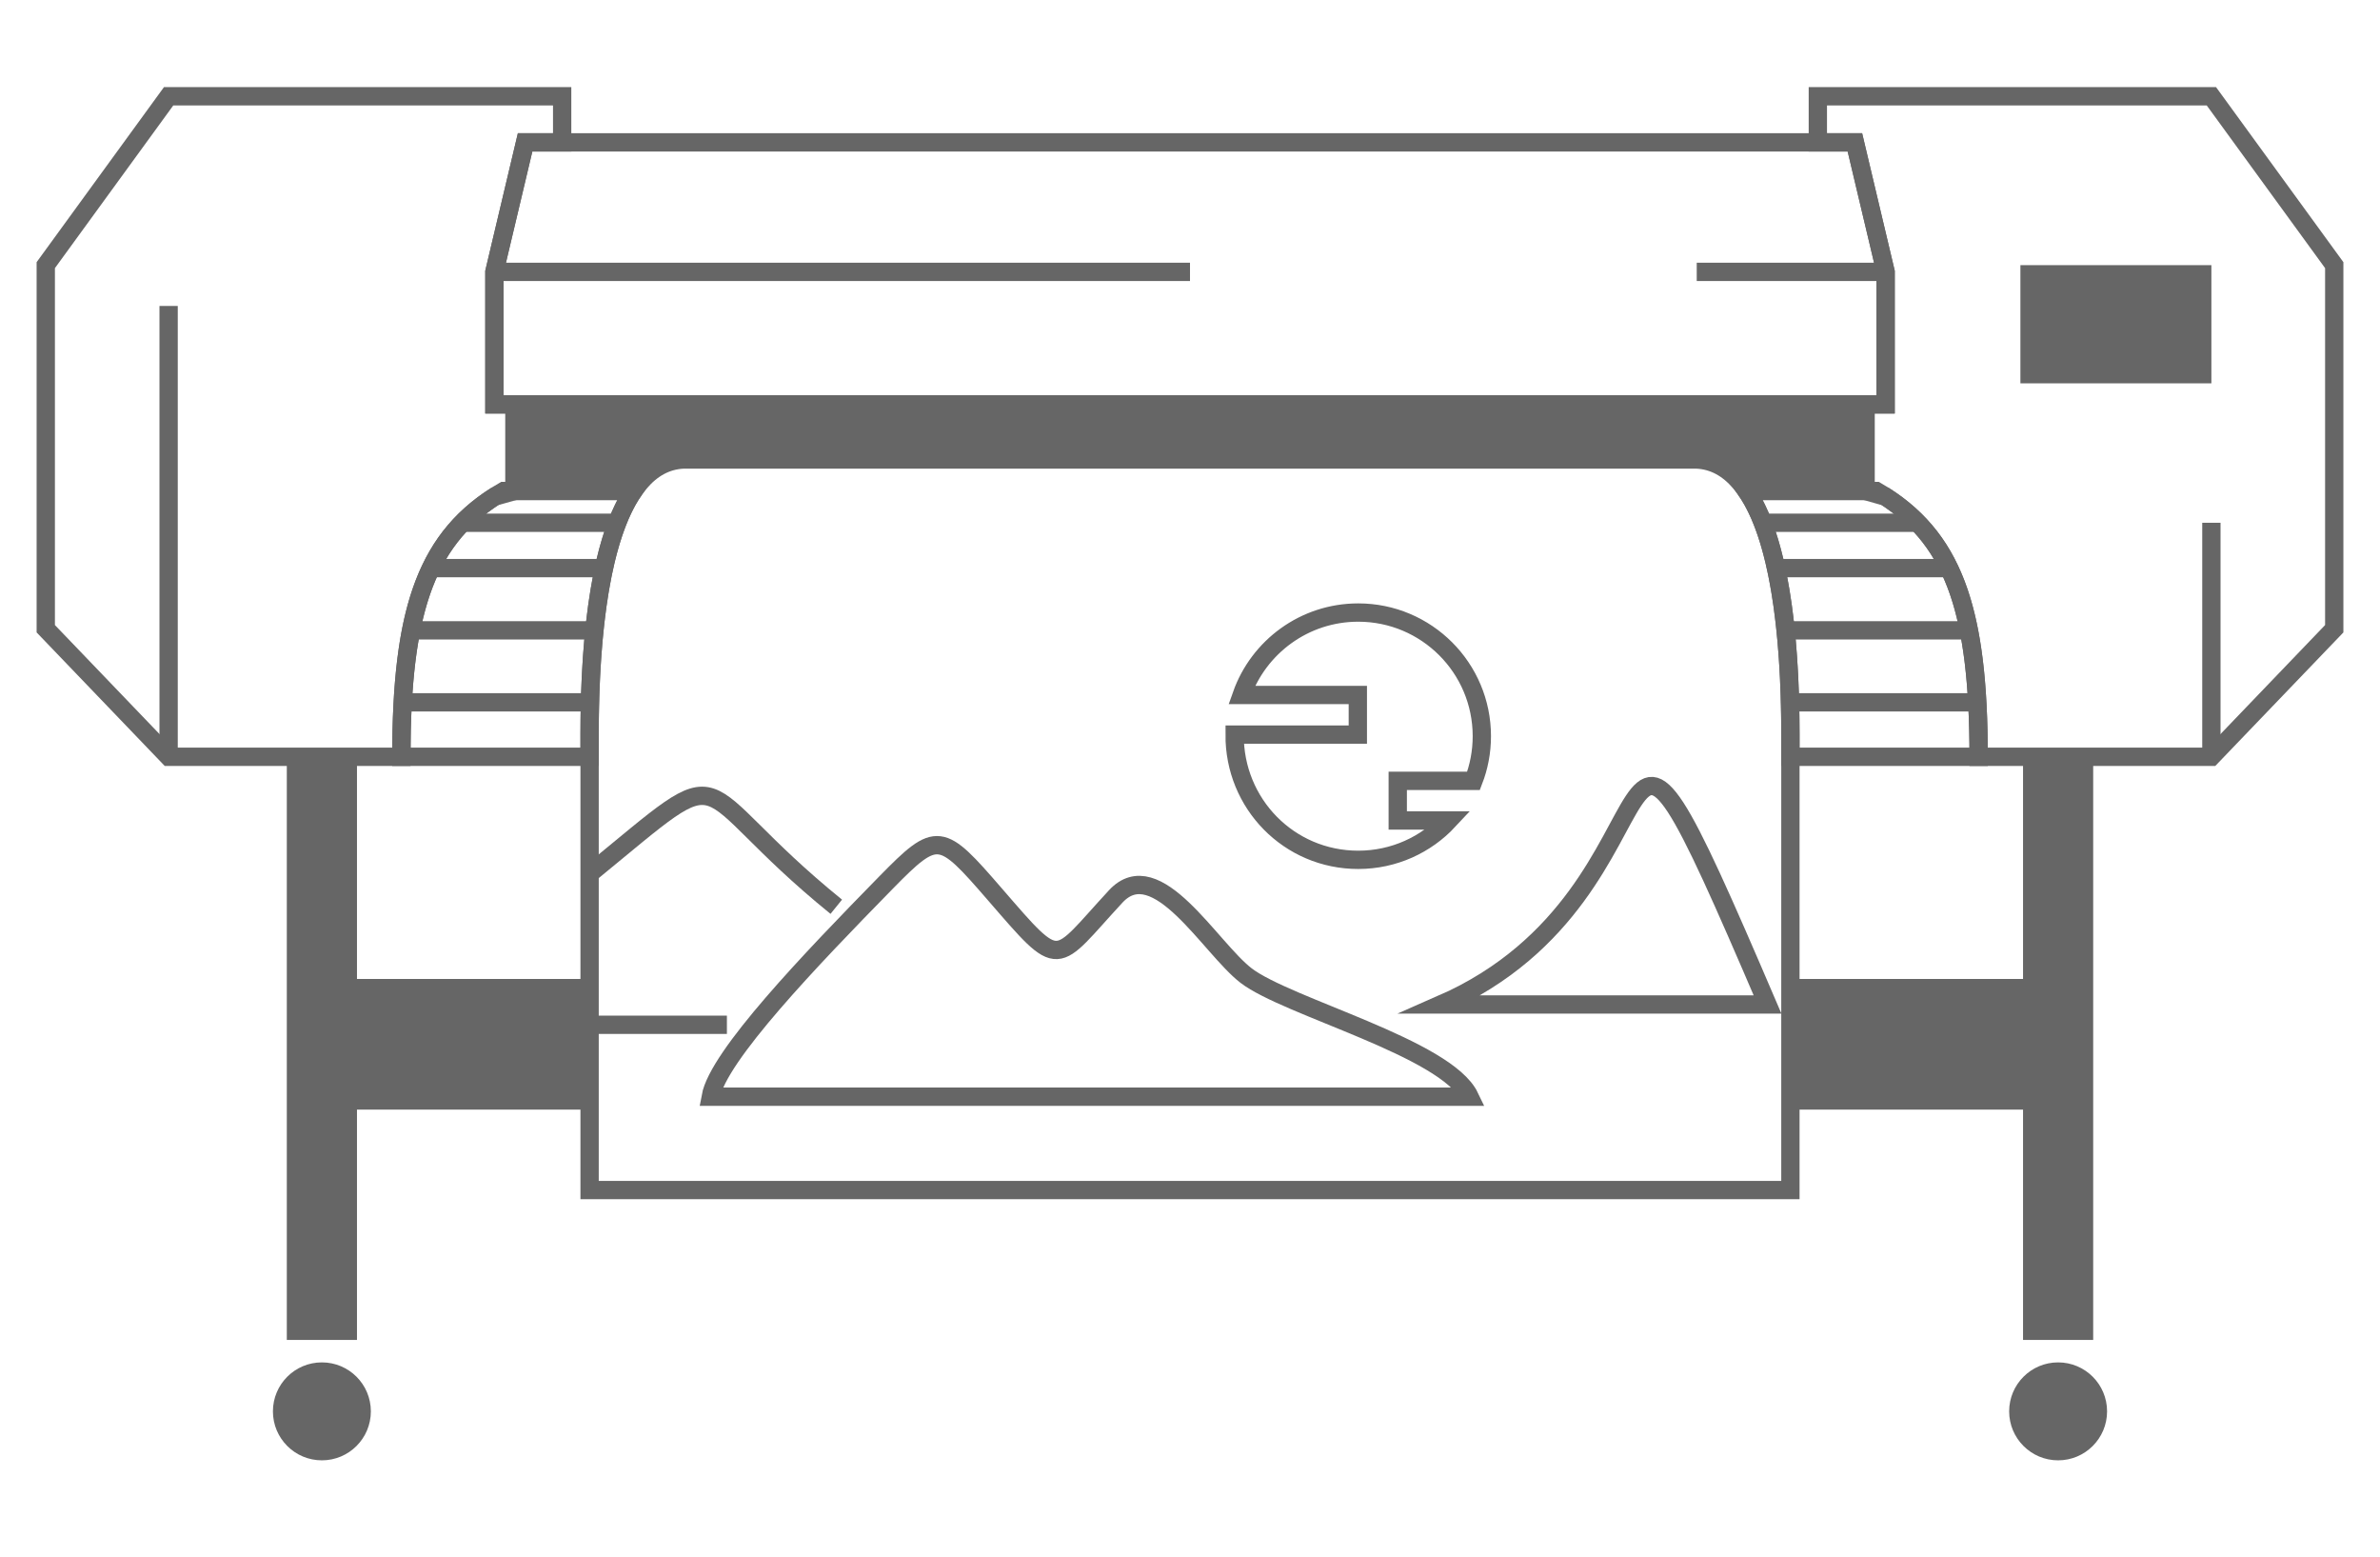
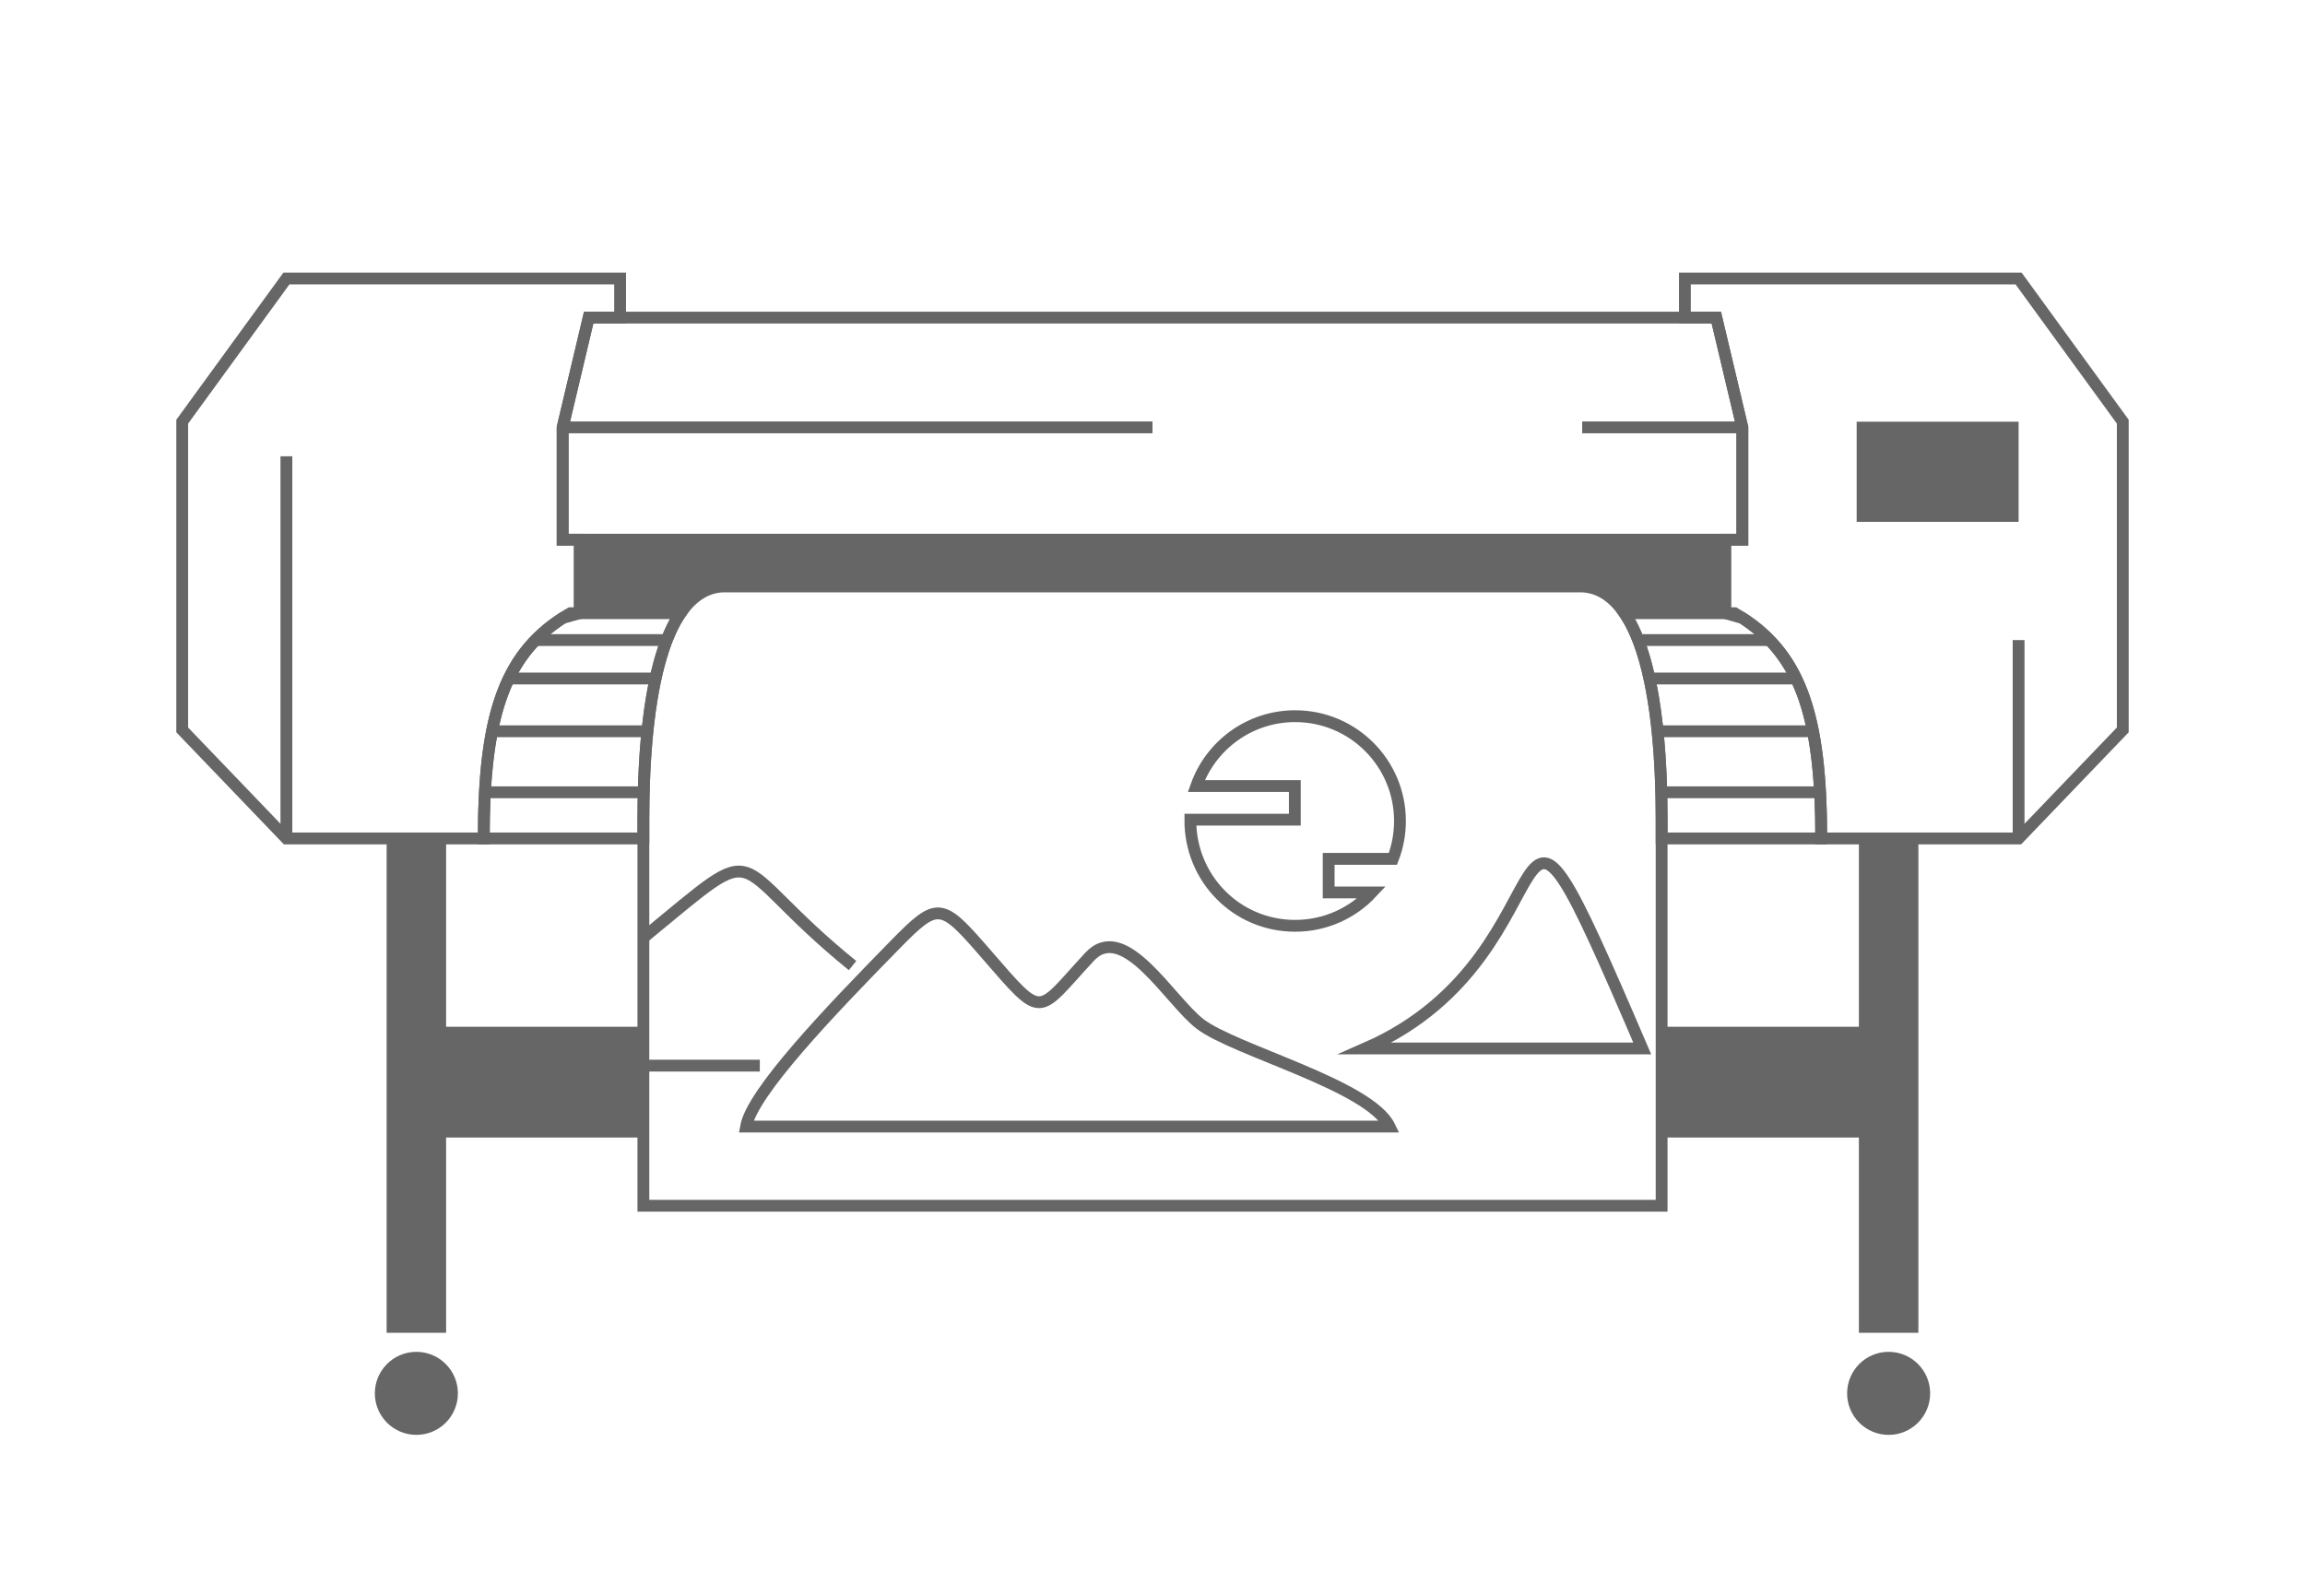
- <svg xmlns="http://www.w3.org/2000/svg" xml:space="preserve" width="22.013mm" height="14.393mm" version="1.1" style="shape-rendering:geometricPrecision; text-rendering:geometricPrecision; image-rendering:optimizeQuality; fill-rule:evenodd; clip-rule:evenodd" viewBox="0 0 2201.32 1439.32">
+ <svg xmlns="http://www.w3.org/2000/svg" xml:space="preserve" width="260px" height="180px" version="1.1" style="shape-rendering:geometricPrecision; text-rendering:geometricPrecision; image-rendering:optimizeQuality; fill-rule:evenodd; clip-rule:evenodd" viewBox="0 0 26000 18000">
  <defs>
    <style type="text/css">
   
-     .str0 {stroke:#666666;stroke-width:16.93;stroke-miterlimit:22.926}
-     .str1 {stroke:#666666;stroke-width:16.93;stroke-miterlimit:22.926}
+     .str0 {stroke:#666666;stroke-width:133.3;stroke-miterlimit:22.926}
+     .str1 {stroke:#666666;stroke-width:133.3;stroke-miterlimit:22.926}
    .fil1 {fill:none}
    .fil0 {fill:#666666}
   
  </style>
  </defs>
  <g id="Layer_x0020_1">
-     <path class="fil0" d="M475.77 373.9l1249.78 0 0 80.14 -110.04 0c-12.17,-17.83 -27.41,-28.26 -46.16,-29.17 -312.46,0 -624.92,0 -937.38,0 -18.75,0.91 -33.99,11.34 -46.16,29.17l-110.04 0 0 -80.14z" />
-     <path class="fil0" d="M297.72 1259.72c25.01,0 45.29,20.28 45.29,45.29 0,25.01 -20.28,45.28 -45.29,45.28 -25.01,0 -45.29,-20.27 -45.29,-45.28 0,-25.01 20.28,-45.29 45.29,-45.29zm32.45 -354.55l215.16 0 0 120.81 -215.16 0 0 213.01 -64.9 0 0 -539.23 64.9 0 0 205.41zm1325.82 0l215.17 0 0 -205.41 64.89 0 0 539.23 -64.89 0 0 -213.01 -215.17 0 0 -120.81zm247.61 354.55c-25,0 -45.28,20.28 -45.28,45.29 0,25.01 20.28,45.28 45.28,45.28 25.01,0 45.29,-20.27 45.29,-45.28 0,-25.01 -20.28,-45.29 -45.29,-45.29z" />
-     <path class="fil1 str0" d="M1655.99 1100.37c-370.22,0 -740.44,0 -1110.66,0l0 -421.38c0,-139.42 23.29,-251.05 86.64,-254.12 312.46,0 624.92,0 937.38,0 63.35,3.07 86.64,114.7 86.64,254.12l0 421.38z" />
-     <g id="_2259620647728">
-       <path class="fil1 str0" d="M465.79 454.04l120.02 0c-28.93,42.43 -40.48,126.8 -40.48,224.95l0 19.24 0 1.53 -174.1 0c0,-136.27 23.09,-204.2 94.56,-245.72zm1149.72 0l120.02 0c71.47,41.52 94.56,109.45 94.56,245.72l-174.1 0 0 -1.53 0 -19.24c0,-98.15 -11.54,-182.52 -40.48,-224.95z" />
-       <path class="fil1 str0" d="M427.63 483.37l143.23 0m1059.6 0l143.23 0m-1375.12 41.93l160.06 0m1084.07 0l160.05 0m-1420.94 57.54l167.95 0m1101.8 0l169.53 0m-1445.34 66.56l169.95 0m1109.92 0l173.21 0" />
-     </g>
-     <g id="_2259620644912">
-       <path class="fil1 str0" d="M2045.37 89.02l-364 0 0 42.61 34.27 0 28.41 119.75 0 122.52 -18.5 0 0 80.14 18.5 5.24c64.79,41.96 86.04,109.78 86.04,240.48l215.28 0 113.63 -118.4c0,-99.48 0,-236.71 0,-336.19l-113.63 -156.15z" />
-       <line class="fil1 str0" x1="2045.37" y1="699.76" x2="2045.37" y2="483.37" />
-       <polygon class="fil0" points="2045.37,354.45 1868.73,354.45 1868.73,245.17 2045.37,245.17 " />
-     </g>
-     <g id="_2259620638064">
-       <path class="fil1 str0" d="M1359.27 1014.04c-21.56,-44.98 -168.85,-82.89 -206.71,-111.96 -33.26,-25.54 -82.83,-113.95 -120.58,-73.21 -58.08,62.71 -49.5,69.97 -111.87,-2.03 -49.92,-57.63 -53.06,-59.3 -100.53,-10.85 -70.04,71.46 -155.41,160.48 -162.24,198.05l701.93 0z" />
-       <path class="fil1 str0" d="M1634.85 928.8c-169.82,-396.25 -60.38,-105.66 -301.9,0l301.9 0z" />
-       <path class="fil1 str0" d="M773.49 838.43c-143.07,-115.97 -89.74,-143.73 -228.16,-30.51" />
-       <line class="fil1 str0" x1="545.33" y1="947.56" x2="672.33" y2="947.56" />
-       <path class="fil1 str0" d="M1256.26 795.04c33.03,0 62.78,-14 83.65,-36.4l-47.09 0 0 -36.64 70.08 0c4.96,-12.81 7.69,-26.73 7.69,-41.29 0,-63.14 -51.19,-114.32 -114.33,-114.32 -49.78,0 -92.12,31.82 -107.81,76.22l107.44 0 0 36.65 -113.95 0c-0.39,63.85 50.26,115.78 114.32,115.78z" />
-     </g>
-     <g id="_2259620632144">
-       <path class="fil1 str0" d="M1715.64 131.63c-409.99,0 -819.97,0 -1229.96,0l-28.41 119.75 0 122.52c428.93,0 857.86,0 1286.78,0l0 -122.52 -28.41 -119.75z" />
-       <line class="fil1 str0" x1="1100.66" y1="251.38" x2="457.27" y2="251.38" />
-       <line class="fil1 str0" x1="1744.05" y1="251.38" x2="1569.35" y2="251.38" />
-     </g>
-     <g id="_2259620629584">
-       <line class="fil1 str0" x1="155.96" y1="699.76" x2="155.96" y2="282.9" />
-       <path class="fil1 str1" d="M457.27 459.28l18.5 -5.24 0 -80.14 -18.5 0 0 -122.52 28.41 -119.75 34.27 0 0 -42.61 -363.99 0 -113.63 156.15c0,99.48 0,236.71 0,336.19l113.63 118.4 215.27 0c0,-130.7 21.25,-198.52 86.04,-240.48z" />
+     <g id="_2866834181088">
+       <path class="fil0" d="M6537.8 6087.7l12924.3 0 0 828.8 -1137.9 0c-125.8,-184.5 -283.4,-292.3 -477.4,-301.7 -3231.2,0 -6462.4,0 -9693.6,0 -194,9.4 -351.6,117.2 -477.4,301.7l-1138 0 0 -828.8z" />
+       <path class="fil0" d="M4696.5 15248.3c258.7,0 468.4,209.7 468.4,468.3 0,258.6 -209.7,468.3 -468.4,468.3 -258.6,0 -468.3,-209.7 -468.3,-468.3 0,-258.6 209.7,-468.3 468.3,-468.3zm335.6 -3666.6l2225.1 0 0 1249.4 -2225.1 0 0 2202.8 -671.1 0 0 -5576.4 671.1 0 0 2124.2zm13710.7 0l2225.1 0 0 -2124.2 671.1 0 0 5576.4 -671.1 0 0 -2202.8 -2225.1 0 0 -1249.4zm2560.7 3666.6c-258.7,0 -468.4,209.7 -468.4,468.3 0,258.6 209.7,468.3 468.4,468.3 258.6,0 468.3,-209.7 468.3,-468.3 0,-258.6 -209.7,-468.3 -468.3,-468.3z" />
+       <path class="fil1 str0" d="M18742.8 13600.3c-3828.5,0 -7657.1,0 -11485.6,0l0 -4357.6c0,-1441.8 240.8,-2596.1 896,-2627.9 3231.2,0 6462.4,0 9693.6,0 655.2,31.8 896,1186.2 896,2627.9l0 4357.6z" />
+       <g>
+         <path class="fil1 str0" d="M6434.6 6916.5l1241.2 0c-299.2,438.7 -418.6,1311.2 -418.6,2326.2l0 198.9 0 15.9 -1800.5 0c0,-1409.2 238.8,-2111.7 977.9,-2541zm11889.6 0l1241.2 0c739.1,429.3 977.9,1131.8 977.9,2541l-1800.5 0 0 -15.9 0 -198.9c0,-1015 -119.4,-1887.5 -418.6,-2326.2z" />
+         <path class="fil1 str0" d="M6040 7219.7l1481.2 0m10957.6 0l1481.2 0m-14220.5 433.6l1655.1 0m11210.8 0l1655.1 0m-14694.4 595.1l1736.9 0m11394 0l1753.1 0m-14946.7 688.3l1757.6 0m11478 0l1791.2 0" />
+       </g>
+       <g>
+         <path class="fil1 str0" d="M22769.5 3141.7l-3764.2 0 0 440.6 354.4 0 293.8 1238.3 0 1267.1 -191.4 0 0 828.8 191.4 54.2c670,433.8 889.8,1135.2 889.8,2486.8l2226.2 0 1175.1 -1224.4c0,-1028.8 0,-2447.9 0,-3476.7l-1175.1 -1614.7z" />
+         <line class="fil1 str0" x1="22769.5" y1="9457.5" x2="22769.5" y2="7219.7" />
+         <polygon class="fil0" points="22769.5,5886.5 20942.8,5886.5 20942.8,4756.4 22769.5,4756.4 " />
+       </g>
+       <g>
+         <path class="fil1 str0" d="M15674.3 12707.6c-223,-465.2 -1746,-857.2 -2137.6,-1157.8 -343.9,-264.2 -856.5,-1178.4 -1246.9,-757.1 -600.7,648.4 -512,723.6 -1157,-21 -516.2,-596 -548.7,-613.2 -1039.6,-112.3 -724.2,739.1 -1607.1,1659.7 -1677.8,2048.2l7258.9 0z" />
+         <path class="fil1 str0" d="M18524.2 11826.1c-1756.2,-4097.7 -624.4,-1092.7 -3122,0l3122 0z" />
+         <path class="fil1 str0" d="M9616.6 10891.6c-1479.5,-1199.4 -928,-1486.4 -2359.4,-315.6" />
+         <line class="fil1 str0" x1="7257.2" y1="12020" x2="8570.5" y2="12020" />
+         <path class="fil1 str0" d="M14609.1 10442.8c341.5,0 649.3,-144.8 865,-376.4l-487 0 0 -378.9 724.8 0c51.3,-132.5 79.5,-276.4 79.5,-427 0,-652.9 -529.3,-1182.2 -1182.3,-1182.2 -514.8,0 -952.6,329 -1115,788.2l1111.2 0 0 379 -1178.4 0c-4.1,660.4 519.7,1197.3 1182.2,1197.3z" />
+       </g>
+       <g>
+         <path class="fil1 str0" d="M19359.7 3582.3c-4239.8,0 -8479.6,0 -12719.4,0l-293.8 1238.3 0 1267.1c4435.7,0 8871.3,0 13307,0l0 -1267.1 -293.8 -1238.3z" />
+         <line class="fil1 str0" x1="13000" y1="4820.6" x2="6346.5" y2="4820.6" />
+         <line class="fil1 str0" x1="19653.5" y1="4820.6" x2="17846.8" y2="4820.6" />
+       </g>
+       <g>
+         <line class="fil1 str0" x1="3230.5" y1="9457.5" x2="3230.5" y2="5146.7" />
+         <path class="fil1 str1" d="M6346.5 6970.7l191.3 -54.2 0 -828.8 -191.3 0 0 -1267.1 293.8 -1238.3 354.4 0 0 -440.6 -3764.2 0 -1175.1 1614.7c0,1028.8 0,2447.9 0,3476.7l1175.1 1224.4 2226.2 0c0,-1351.6 219.8,-2053 889.8,-2486.8z" />
+       </g>
    </g>
  </g>
</svg>
